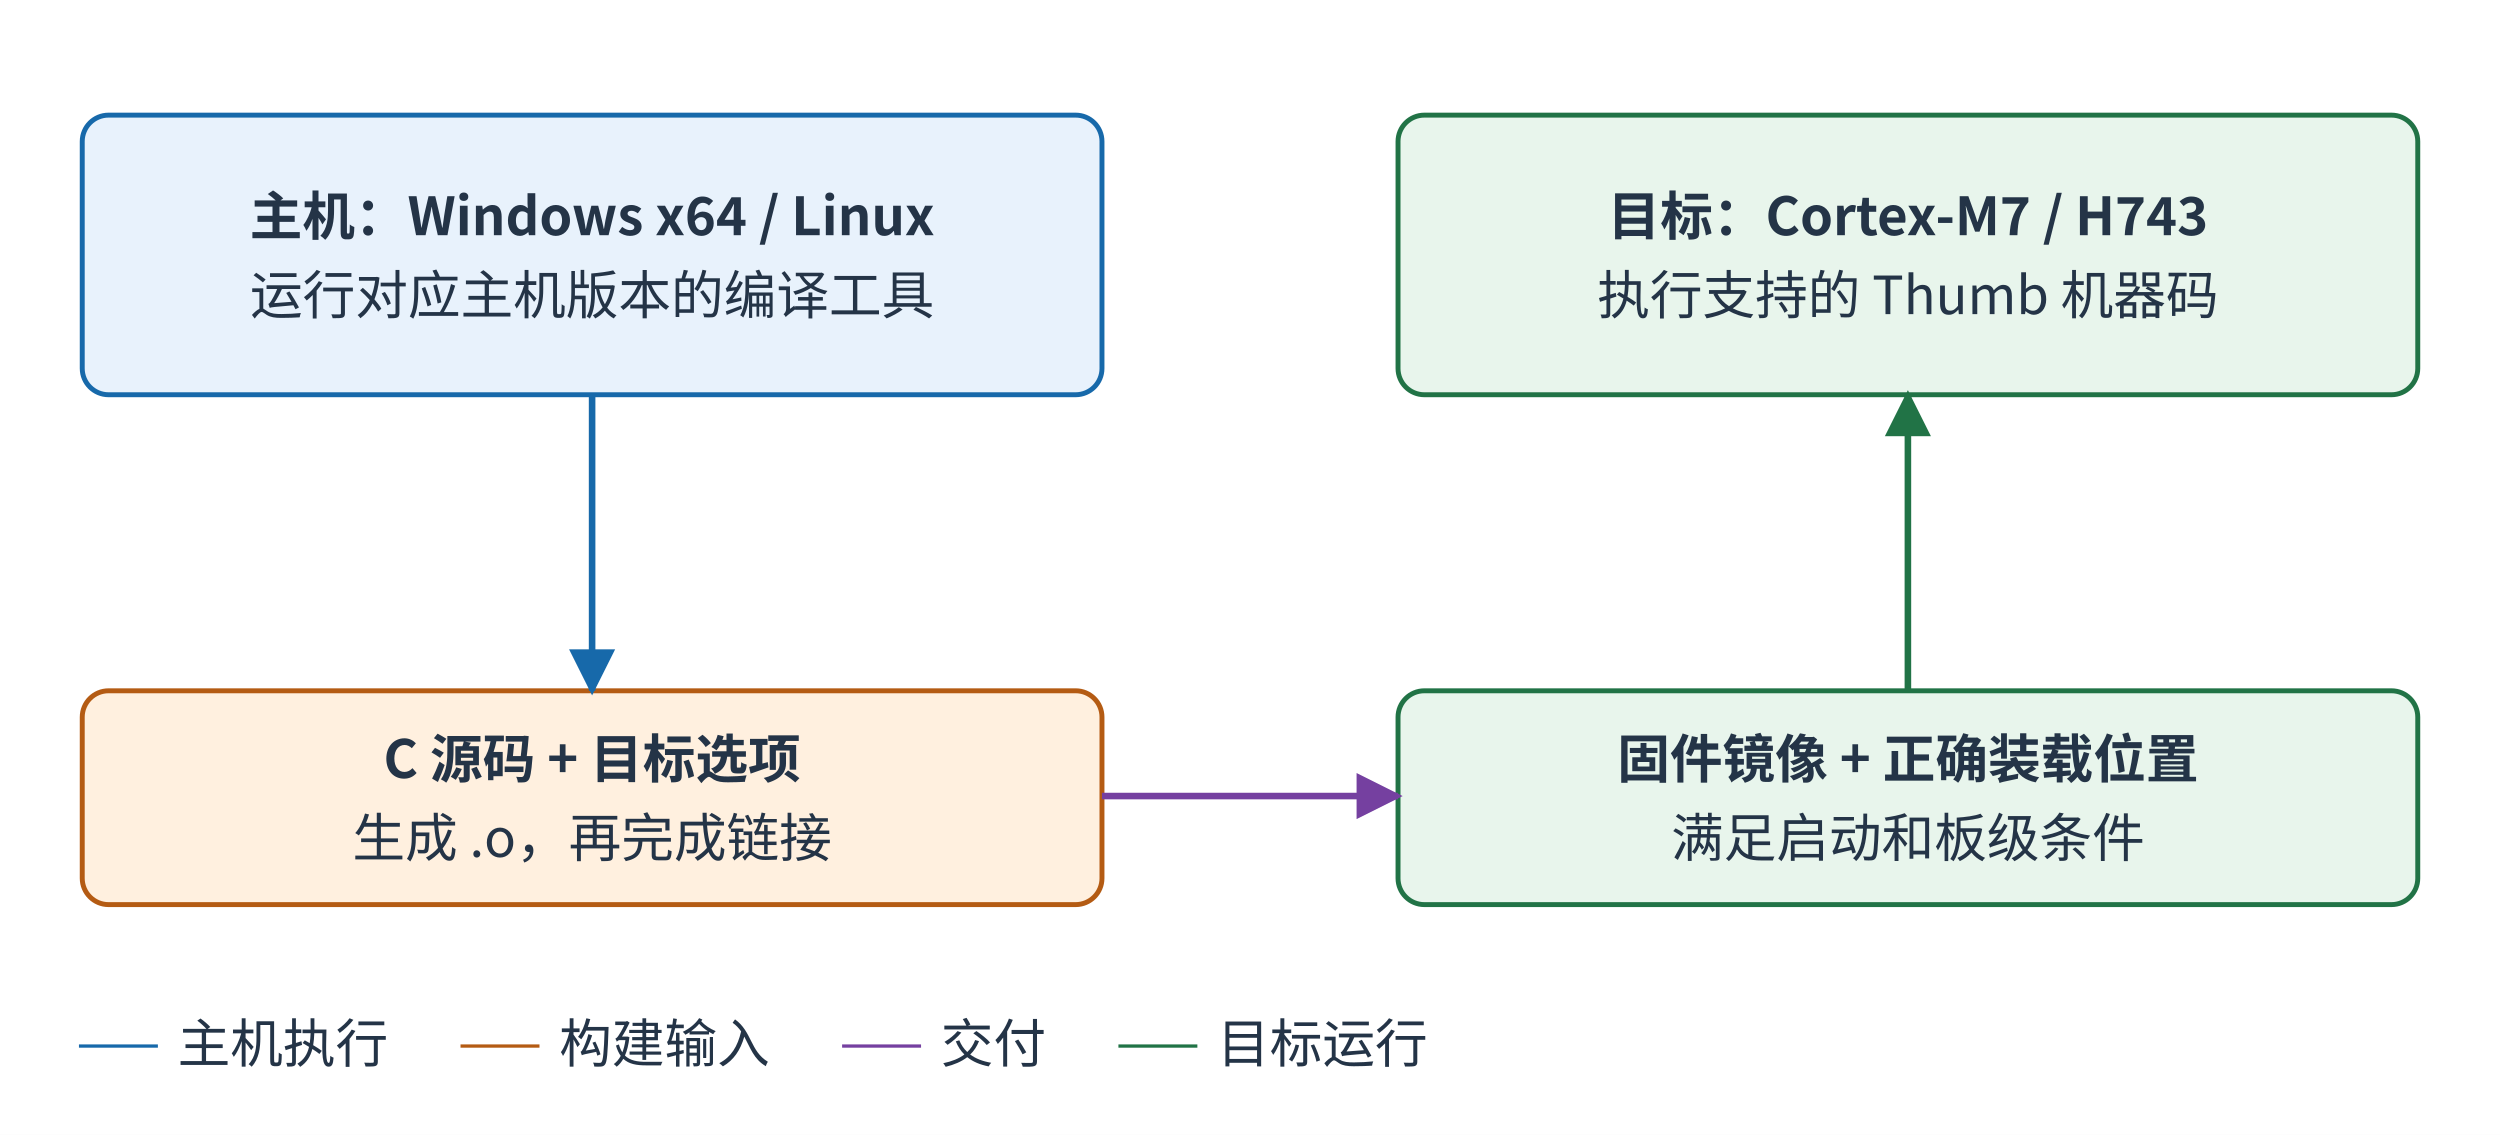
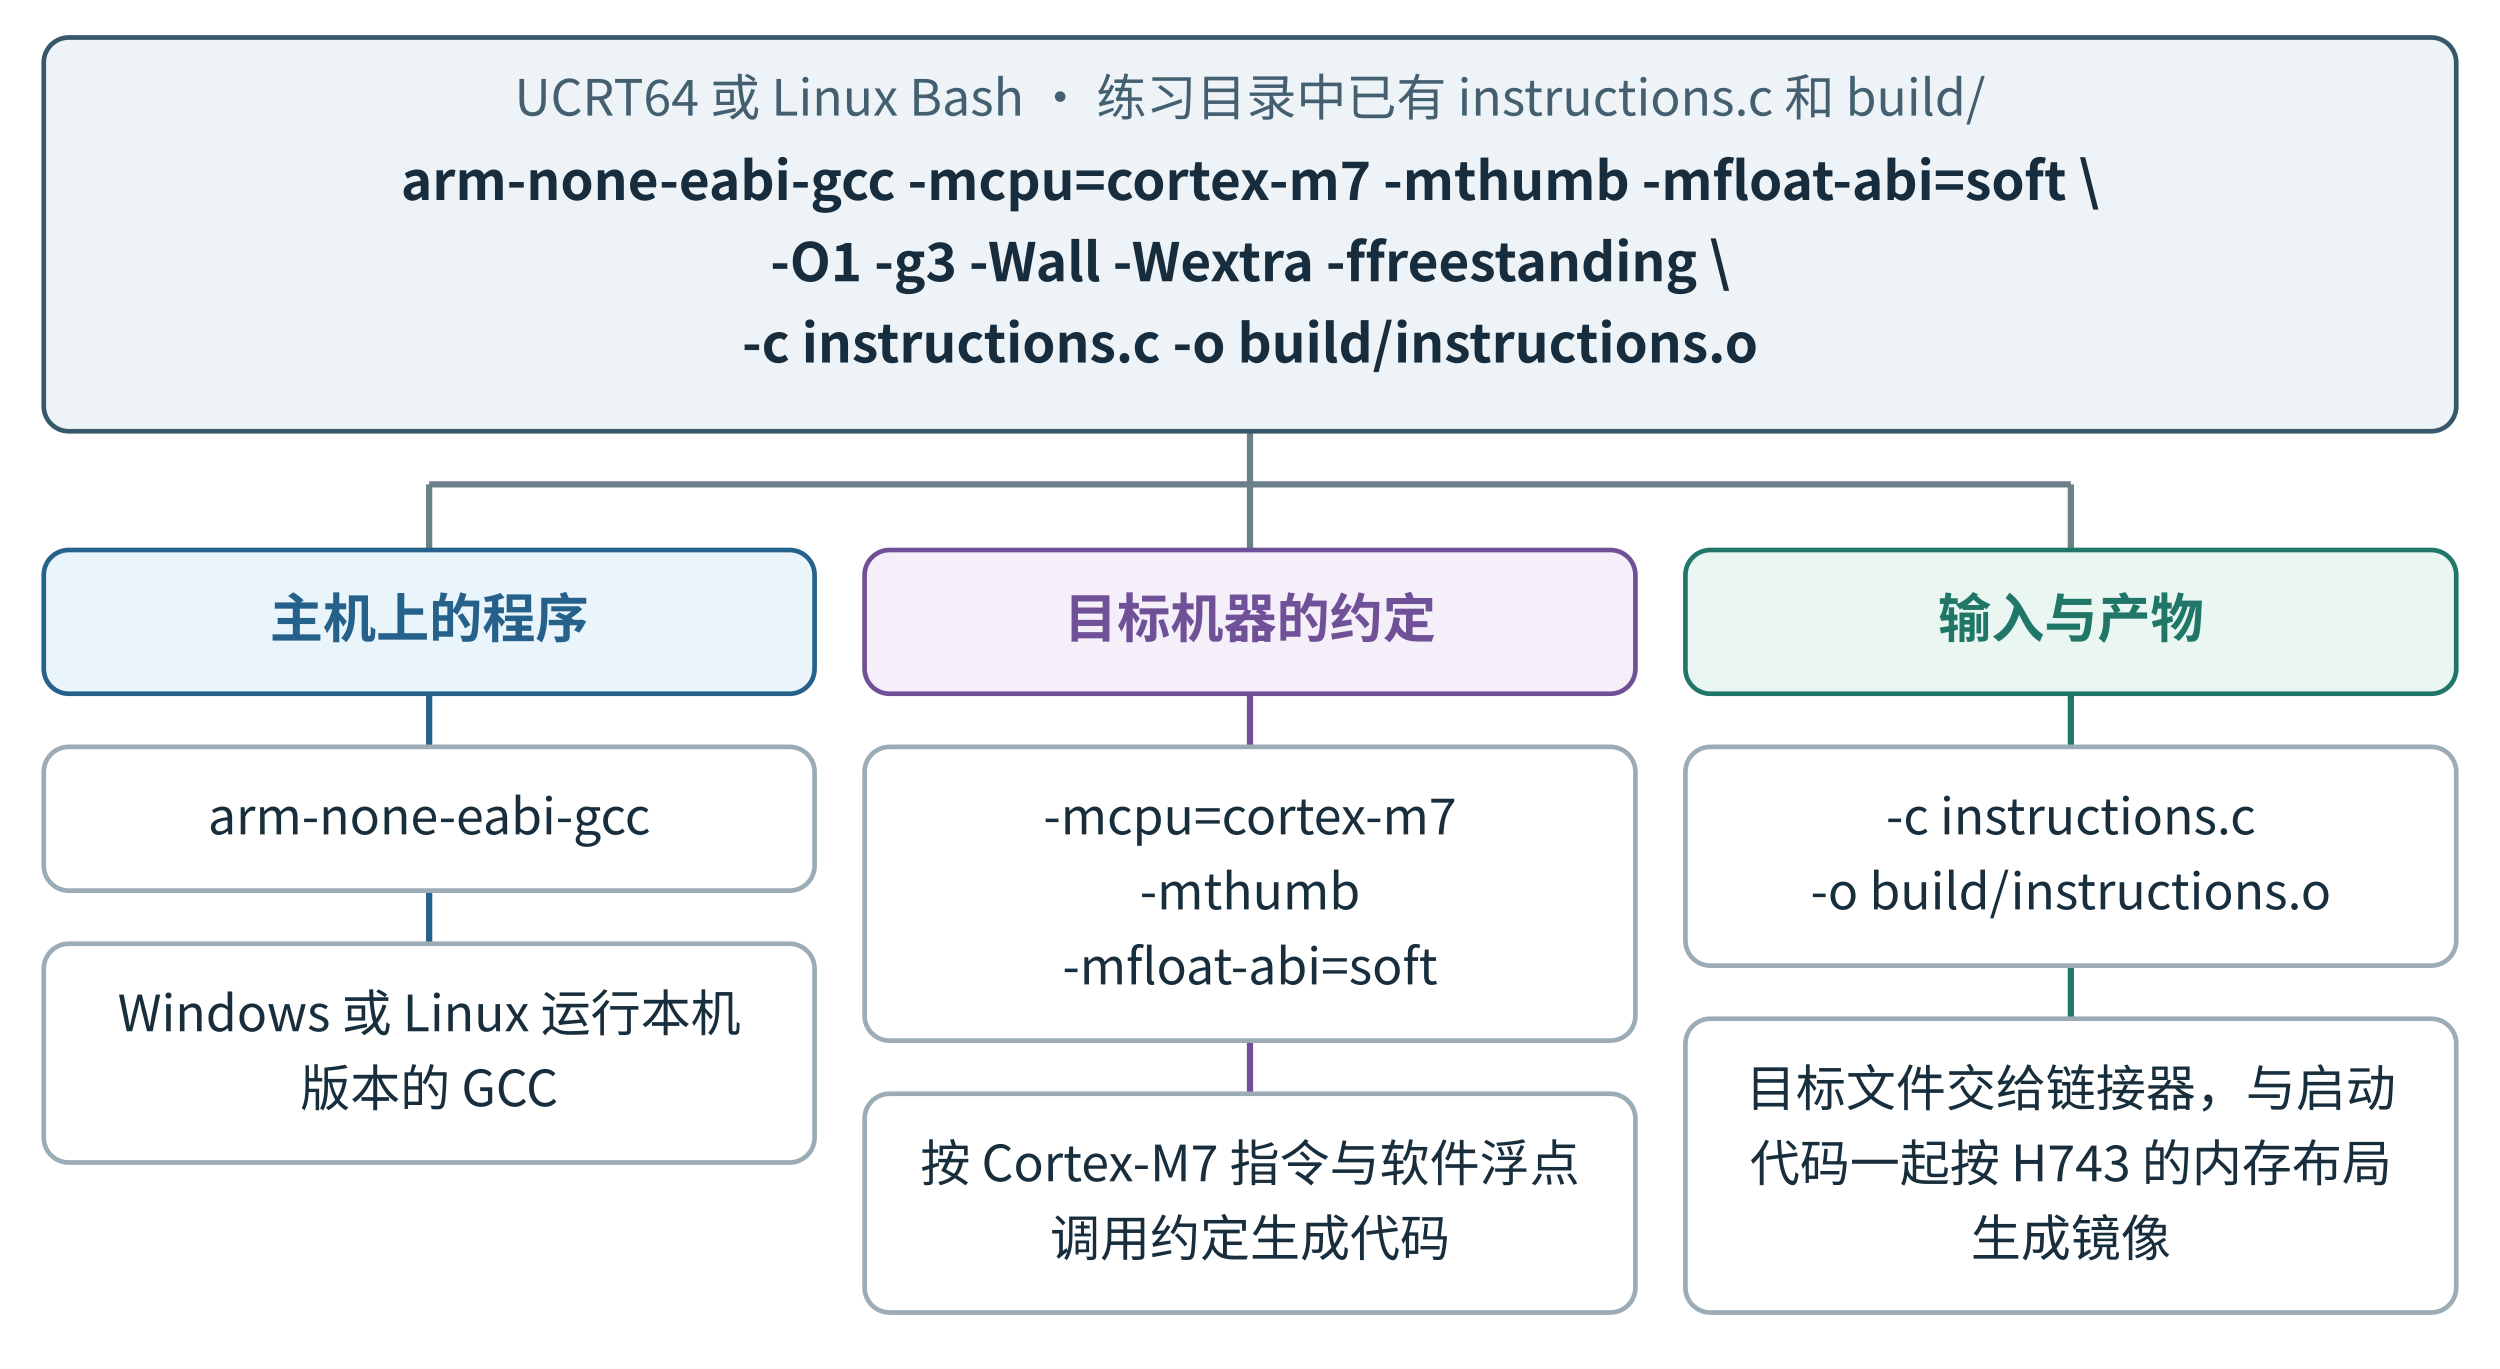
- <svg xmlns="http://www.w3.org/2000/svg" width="760" height="345" viewBox="0 0 760 345" role="img" aria-labelledby="title desc">
-   <defs>
-     <marker id="blue" viewBox="0 0 10 10" refX="9" refY="5" markerWidth="7" markerHeight="7" orient="auto-start-reverse">
-       <path d="M0 0 L10 5 L0 10 Z" fill="#1769aa" />
-     </marker>
-     <marker id="purple" viewBox="0 0 10 10" refX="9" refY="5" markerWidth="7" markerHeight="7" orient="auto-start-reverse">
-       <path d="M0 0 L10 5 L0 10 Z" fill="#7540a0" />
-     </marker>
-     <marker id="orange" viewBox="0 0 10 10" refX="9" refY="5" markerWidth="7" markerHeight="7" orient="auto-start-reverse">
-       <path d="M0 0 L10 5 L0 10 Z" fill="#b45b13" />
-     </marker>
-     <marker id="green" viewBox="0 0 10 10" refX="9" refY="5" markerWidth="7" markerHeight="7" orient="auto-start-reverse">
-       <path d="M0 0 L10 5 L0 10 Z" fill="#217346" />
-     </marker>
-     <marker id="gray" viewBox="0 0 10 10" refX="9" refY="5" markerWidth="7" markerHeight="7" orient="auto-start-reverse">
-       <path d="M0 0 L10 5 L0 10 Z" fill="#667080" />
-     </marker>
-   </defs>
-   <rect width="760" height="100%" fill="#fff" />
-   <g font-family="Microsoft YaHei,Noto Sans CJK SC,sans-serif" font-size="16" fill="#243447">
-     <rect x="25" y="35" width="310" height="85" rx="8" fill="#e8f2fc" stroke="#1769aa" stroke-width="1.5" />
-     <text x="180.0" y="71.5" text-anchor="middle" font-weight="700">主机：Windows x64 / Linux</text>
-     <text x="180.0" y="95.5" text-anchor="middle">运行对应主机版本的编译工具</text>
-     <rect x="425" y="35" width="310" height="85" rx="8" fill="#e8f5ec" stroke="#217346" stroke-width="1.5" />
-     <text x="580.0" y="71.5" text-anchor="middle" font-weight="700">目标：Cortex-M7 / H743</text>
-     <text x="580.0" y="95.5" text-anchor="middle">执行支持的 Thumb 机器码</text>
-     <rect x="25" y="210" width="310" height="65" rx="8" fill="#fff0df" stroke="#b45b13" stroke-width="1.5" />
-     <text x="180.0" y="236.5" text-anchor="middle" font-weight="700">C 源码 + 目标选项</text>
-     <text x="180.0" y="260.5" text-anchor="middle">生成 .o，再完成链接</text>
-     <rect x="425" y="210" width="310" height="65" rx="8" fill="#e8f5ec" stroke="#217346" stroke-width="1.5" />
-     <text x="580.0" y="236.5" text-anchor="middle" font-weight="700">固件镜像 + 正确装载位置</text>
-     <text x="580.0" y="260.5" text-anchor="middle">满足启动和板级条件</text>
-     <polyline points="180,120 180,210" fill="none" stroke="#1769aa" stroke-width="2" marker-end="url(#blue)" />
-     <polyline points="335,242 425,242" fill="none" stroke="#7540a0" stroke-width="2" marker-end="url(#purple)" />
-     <polyline points="580,210 580,120" fill="none" stroke="#217346" stroke-width="2" marker-end="url(#green)" />
-     <line x1="24" y1="318" x2="48" y2="318" stroke="#1769aa" />
-     <text x="54" y="323" text-anchor="start">主机执行</text>
-     <line x1="140" y1="318" x2="164" y2="318" stroke="#b45b13" />
-     <text x="170" y="323" text-anchor="start">构建输入</text>
-     <line x1="256" y1="318" x2="280" y2="318" stroke="#7540a0" />
-     <text x="286" y="323" text-anchor="start">交付</text>
-     <line x1="340" y1="318" x2="364" y2="318" stroke="#217346" />
-     <text x="370" y="323" text-anchor="start">目标运行</text>
+ <svg xmlns="http://www.w3.org/2000/svg" width="800" height="438" viewBox="0 0 800 438" role="img" aria-labelledby="title desc">
+   <rect width="800" height="438" fill="#ffffff" />
+   <path d="M400 138 V155 M137.333 155 H662.667" fill="none" stroke="#6c808a" stroke-width="2" />
+   <path d="M137.333 155 V176" fill="none" stroke="#6c808a" stroke-width="2" />
+   <path d="M137.333 222 V239" fill="none" stroke="#25618b" stroke-width="2" />
+   <path d="M137.333 285 V302" fill="none" stroke="#25618b" stroke-width="2" />
+   <path d="M400 155 V176" fill="none" stroke="#6c808a" stroke-width="2" />
+   <path d="M400 222 V239" fill="none" stroke="#705197" stroke-width="2" />
+   <path d="M400 333 V350" fill="none" stroke="#705197" stroke-width="2" />
+   <path d="M662.667 155 V176" fill="none" stroke="#6c808a" stroke-width="2" />
+   <path d="M662.667 222 V239" fill="none" stroke="#207767" stroke-width="2" />
+   <path d="M662.667 309 V326" fill="none" stroke="#207767" stroke-width="2" />
+   <g text-anchor="middle" font-family="Microsoft YaHei, Noto Sans CJK SC, sans-serif">
+     <rect x="14" y="12" width="772" height="126" rx="8" fill="#edf3f6" stroke="#37586a" stroke-width="1.5" />
+     <text x="400" y="37" font-size="16" font-weight="400" fill="#435f70">UCRT64 或 Linux Bash · 练习目录中已有 instructions.c 和 build/</text>
+     <text x="400" y="64" font-size="17" font-weight="700" fill="#172d3e">arm-none-eabi-gcc -mcpu=cortex-m7 -mthumb -mfloat-abi=soft \</text>
+     <text x="400" y="90" font-size="17" font-weight="700" fill="#172d3e">-O1 -g3 -Wall -Wextra -ffreestanding \</text>
+     <text x="400" y="116" font-size="17" font-weight="700" fill="#172d3e">-c instructions.c -o build/instructions.o</text>
+     <rect x="14" y="176" width="246.667" height="46" rx="8" fill="#e9f4fb" stroke="#25618b" stroke-width="1.5" />
+     <text x="137.333" y="204" font-size="17" font-weight="700" fill="#25618b">主机上的程序</text>
+     <rect x="14" y="239" width="246.667" height="46" rx="8" fill="#ffffff" stroke="#9bacb6" stroke-width="1.5" />
+     <text x="137.333" y="267" font-size="16" font-weight="400" fill="#182e3d">arm-none-eabi-gcc</text>
+     <rect x="14" y="302" width="246.667" height="70" rx="8" fill="#ffffff" stroke="#9bacb6" stroke-width="1.5" />
+     <text x="137.333" y="330" font-size="16" font-weight="400" fill="#182e3d">Windows 或 Linux 运行本机</text>
+     <text x="137.333" y="354" font-size="16" font-weight="400" fill="#182e3d">版本的 GCC</text>
+     <rect x="276.667" y="176" width="246.667" height="46" rx="8" fill="#f4eff9" stroke="#705197" stroke-width="1.5" />
+     <text x="400" y="204" font-size="17" font-weight="700" fill="#705197">目标机器的约定</text>
+     <rect x="276.667" y="239" width="246.667" height="94" rx="8" fill="#ffffff" stroke="#9bacb6" stroke-width="1.5" />
+     <text x="400" y="267" font-size="16" font-weight="400" fill="#182e3d">-mcpu=cortex-m7</text>
+     <text x="400" y="291" font-size="16" font-weight="400" fill="#182e3d">-mthumb</text>
+     <text x="400" y="315" font-size="16" font-weight="400" fill="#182e3d">-mfloat-abi=soft</text>
+     <rect x="276.667" y="350" width="246.667" height="70" rx="8" fill="#ffffff" stroke="#9bacb6" stroke-width="1.5" />
+     <text x="400" y="378" font-size="16" font-weight="400" fill="#182e3d">按 Cortex-M7 指令与软件浮点</text>
+     <text x="400" y="402" font-size="16" font-weight="400" fill="#182e3d">调用约定生成代码</text>
+     <rect x="539.333" y="176" width="246.667" height="46" rx="8" fill="#e9f6f2" stroke="#207767" stroke-width="1.5" />
+     <text x="662.667" y="204" font-size="17" font-weight="700" fill="#207767">输入与产物</text>
+     <rect x="539.333" y="239" width="246.667" height="70" rx="8" fill="#ffffff" stroke="#9bacb6" stroke-width="1.5" />
+     <text x="662.667" y="267" font-size="16" font-weight="400" fill="#182e3d">-c instructions.c</text>
+     <text x="662.667" y="291" font-size="16" font-weight="400" fill="#182e3d">-o build/instructions.o</text>
+     <rect x="539.333" y="326" width="246.667" height="94" rx="8" fill="#ffffff" stroke="#9bacb6" stroke-width="1.5" />
+     <text x="662.667" y="354" font-size="16" font-weight="400" fill="#182e3d">目标文件交给链接器，与启动</text>
+     <text x="662.667" y="378" font-size="16" font-weight="400" fill="#182e3d">代码一起按 H743 的内存布局</text>
+     <text x="662.667" y="402" font-size="16" font-weight="400" fill="#182e3d">生成镜像</text>
  </g>
</svg>
